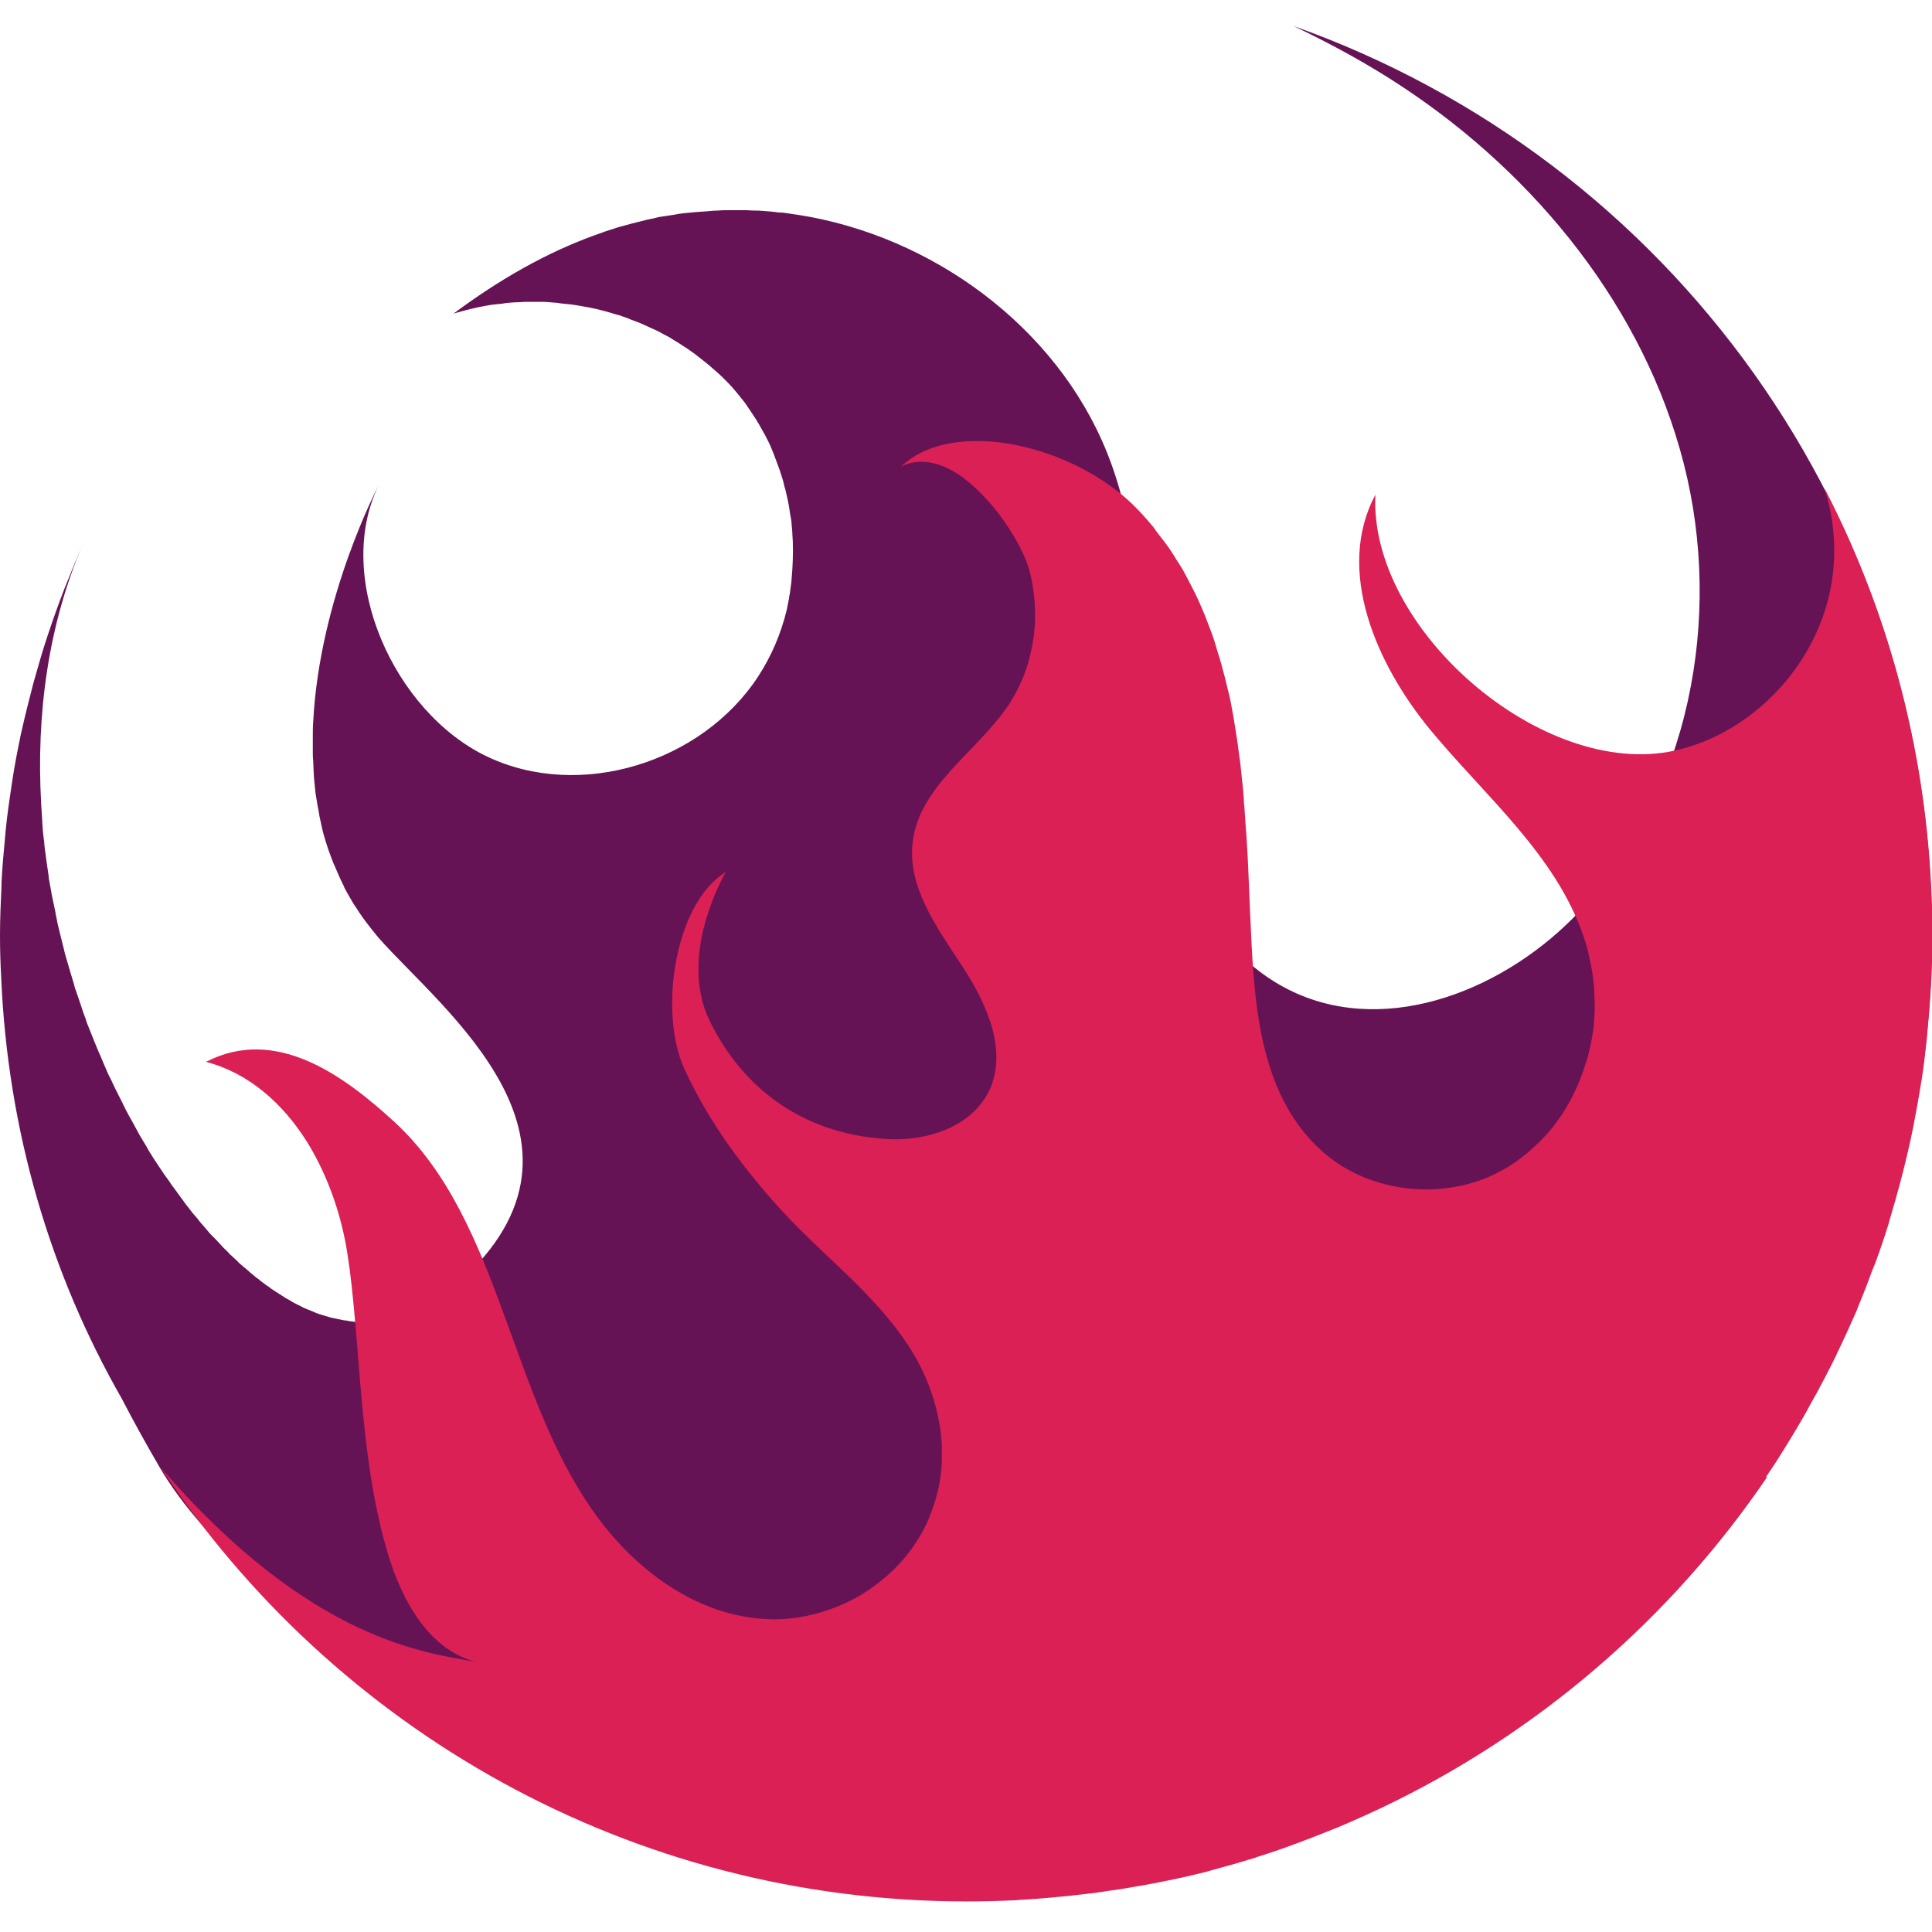
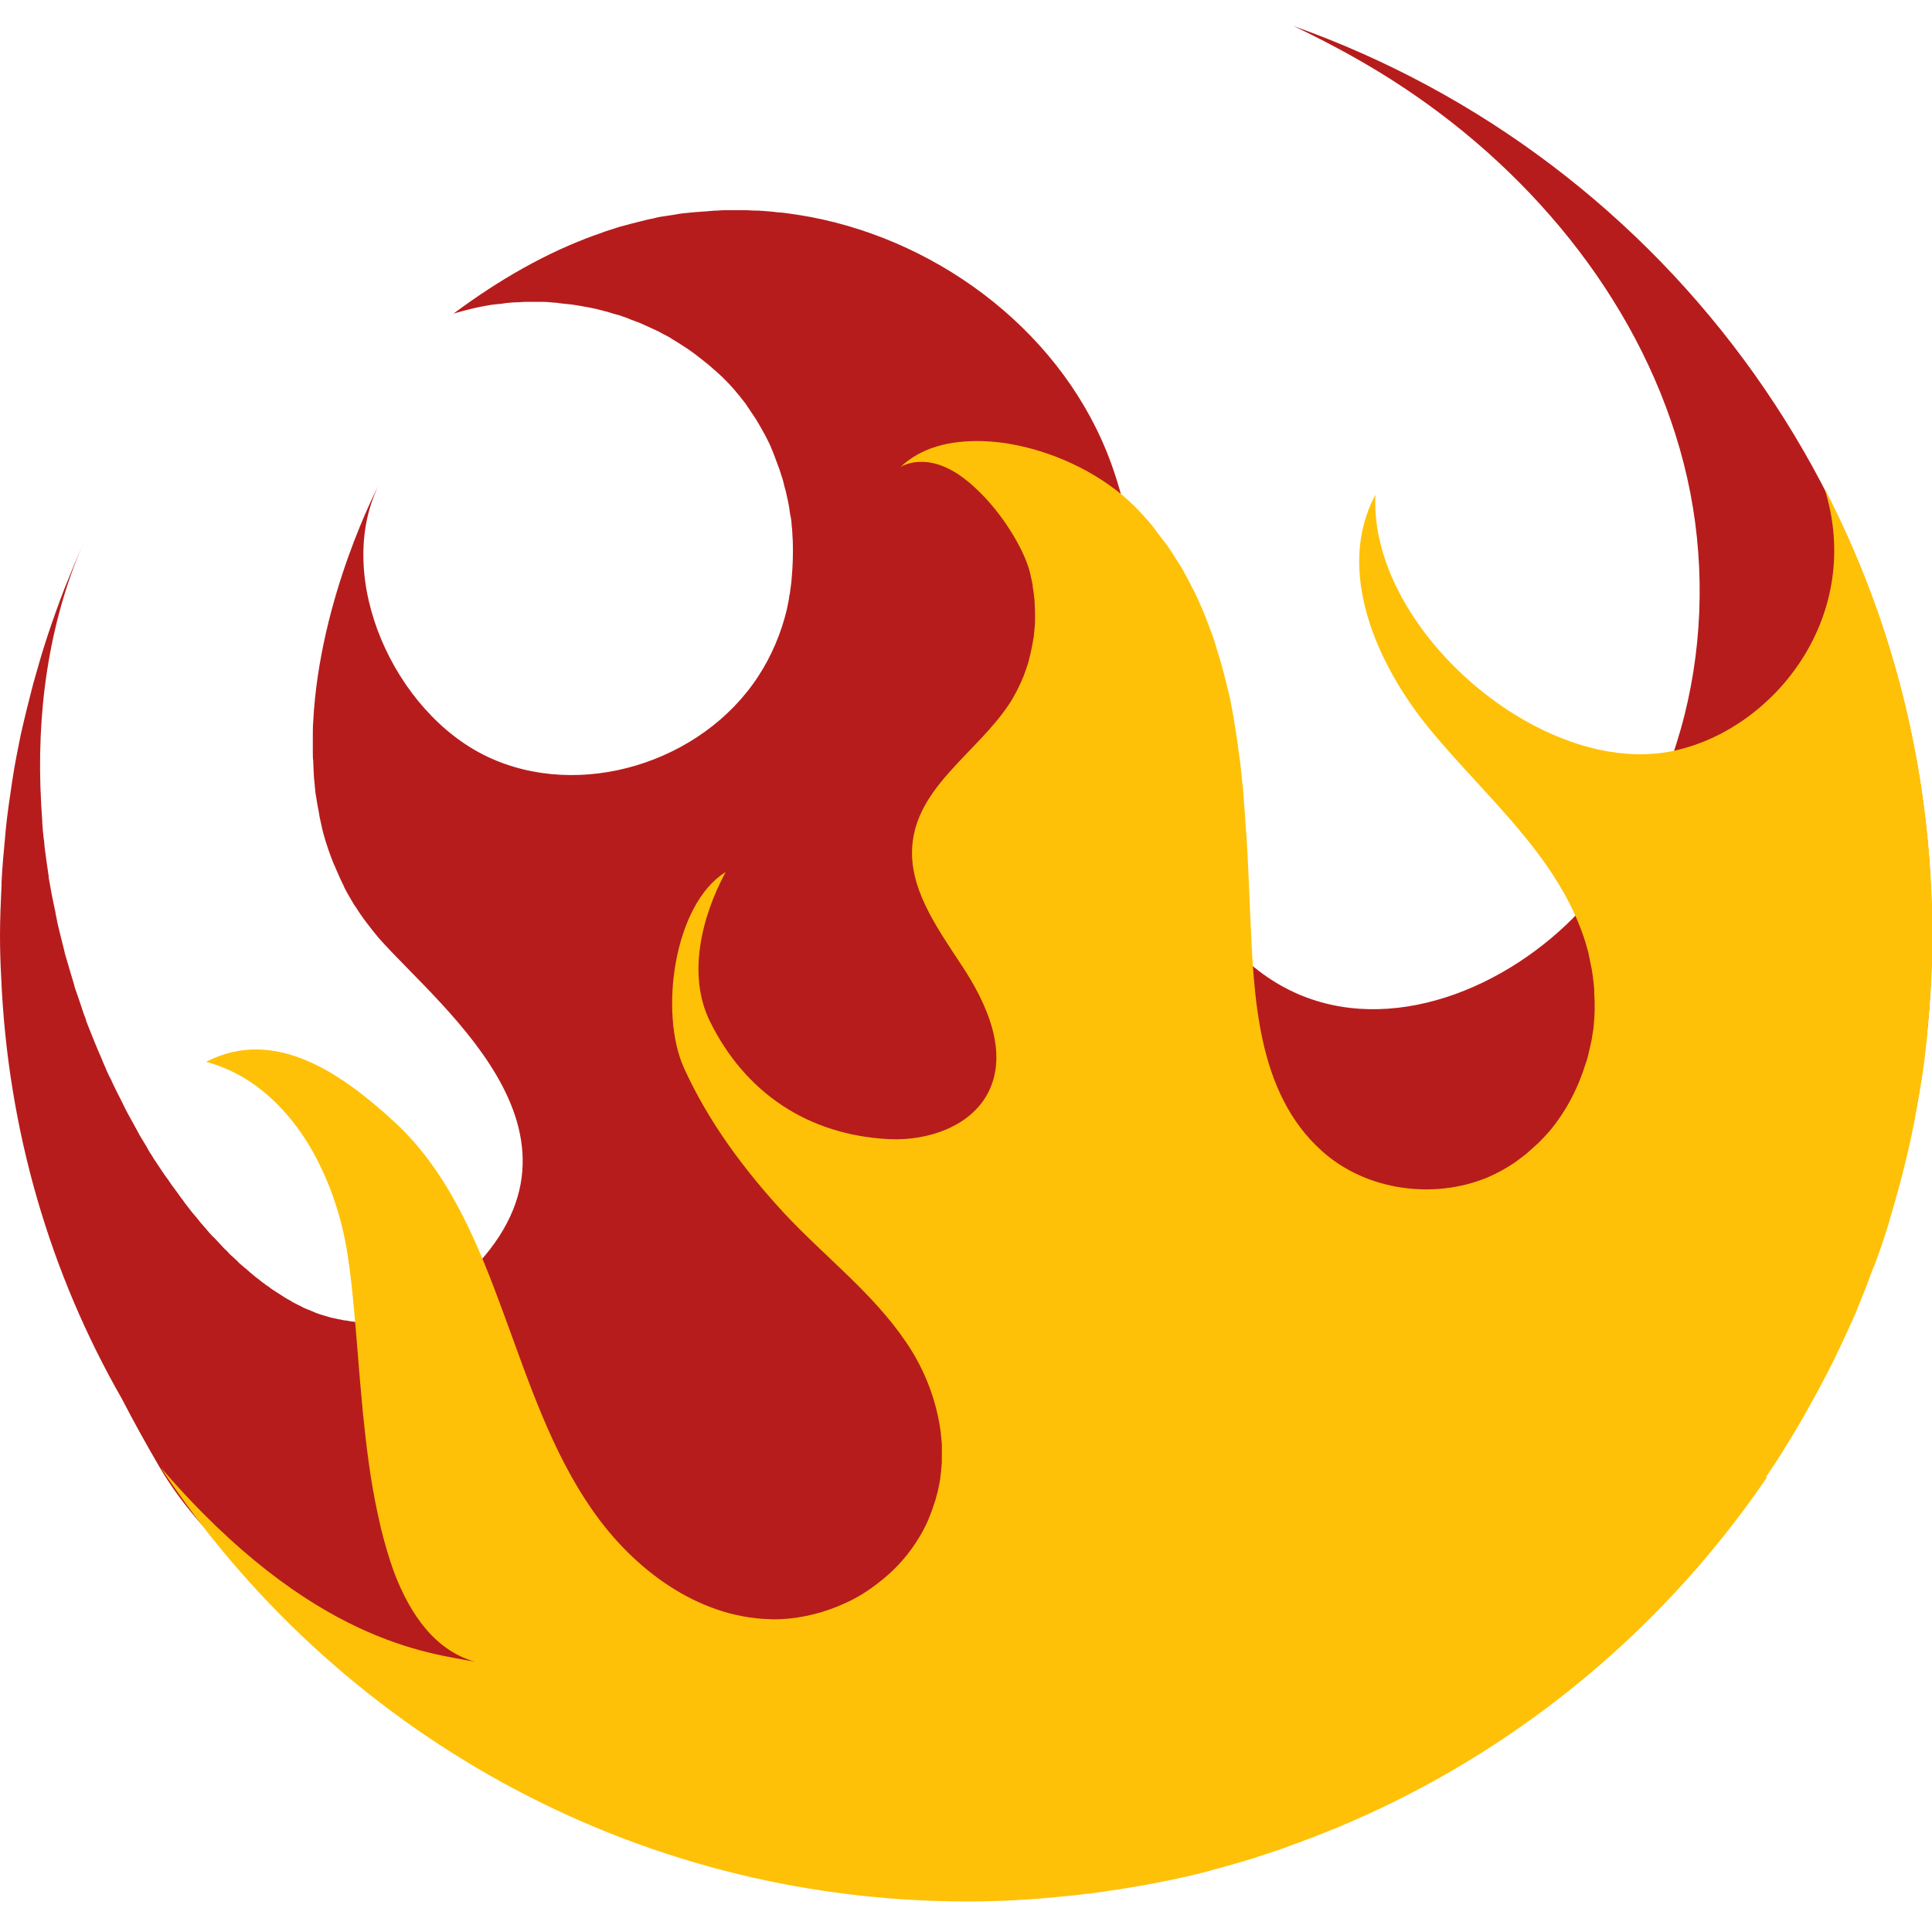
<svg xmlns="http://www.w3.org/2000/svg" version="1.1" id="Слой_1" x="0px" y="0px" viewBox="0 0 512 512" style="enable-background:new 0 0 512 512;" xml:space="preserve">
  <style type="text/css">
- 	.st0{fill:#651355;}
- 	.st1{fill:#DA2054;}
+ 	.st0{fill:#b71c1c;}
+ 	.st1{fill:#ffc107;}
</style>
-   <g>
-     <path class="st0" d="M342.8,6.9c10.1,4.8,20,10.2,29.3,16.4c35.2,23.4,63.6,58.5,74.1,99.5c10.5,41,1.5,87.6-27.4,118.5   c-19.2,20.6-50.4,33.5-76,21.6c-15.2-7.1-25-21.2-31-37.2l0,0c-1.6-4.3-2.9-8.7-4-13.1c0-0.1,0-0.1,0-0.2c-0.5-1.9-0.9-3.9-1.3-5.9   c-0.1-0.4-0.2-0.9-0.2-1.3c-0.4-2-0.7-4.1-1-6.1c-3.5-25.5-2-52-10.8-76.2c-12.2-33.8-44.4-58.7-79.7-65.4c-2.1-0.4-4.2-0.7-6.3-1   c-0.7-0.1-1.4-0.2-2.2-0.2c-1.3-0.2-2.7-0.3-4-0.4c-0.9-0.1-1.7-0.1-2.6-0.1c-1.2-0.1-2.3-0.1-3.5-0.1c-1,0-1.9,0-2.8,0   c-1,0-2.1,0-3.1,0.1c-1,0-2,0.1-3,0.2c-1,0.1-1.9,0.1-2.9,0.2c-1,0.1-2.1,0.2-3.1,0.3c-0.9,0.1-1.7,0.2-2.6,0.4   c-1.1,0.2-2.2,0.3-3.3,0.5c-0.8,0.1-1.6,0.3-2.3,0.5c-1.2,0.2-2.3,0.5-3.5,0.8c-0.7,0.2-1.3,0.3-2,0.5c-1.2,0.3-2.5,0.7-3.7,1   c-0.5,0.2-1,0.3-1.5,0.5c-1.4,0.4-2.8,0.9-4.1,1.4c-0.2,0.1-0.4,0.1-0.6,0.2c-13,4.7-25.4,11.8-37.5,20.8c3.1-0.9,6.2-1.7,9.3-2.2   c1.1-0.2,2.3-0.3,3.4-0.4c0.4-0.1,0.9-0.1,1.3-0.2c1.1-0.1,2.1-0.2,3.2-0.2c0.5,0,1.1-0.1,1.6-0.1c1,0,2,0,3.1,0c0.6,0,1.2,0,1.7,0   c1,0,2,0.1,3,0.2c0.6,0,1.2,0.1,1.8,0.2c1,0.1,1.9,0.2,2.9,0.3c0.6,0.1,1.2,0.2,1.9,0.3c0.9,0.2,1.9,0.3,2.8,0.5   c0.6,0.1,1.3,0.3,1.9,0.4c1.6,0.4,3.2,0.8,4.7,1.3c0.8,0.2,1.6,0.4,2.3,0.7c0.7,0.2,1.4,0.5,2.1,0.8c0.8,0.3,1.6,0.6,2.4,0.9   c0.7,0.3,1.3,0.6,2,0.9c0.8,0.4,1.6,0.7,2.4,1.1c0.7,0.3,1.3,0.7,1.9,1c0.8,0.4,1.6,0.8,2.3,1.3c0.6,0.4,1.2,0.7,1.8,1.1   c0.8,0.5,1.5,1,2.3,1.5c0.6,0.4,1.1,0.8,1.7,1.2c0.8,0.6,1.5,1.2,2.3,1.8c0.5,0.4,1,0.8,1.5,1.2c0.8,0.7,1.6,1.4,2.4,2.1   c0.4,0.4,0.8,0.7,1.2,1.1c1.1,1.1,2.3,2.3,3.3,3.5c1,1.2,2,2.4,2.9,3.6c0.3,0.4,0.5,0.8,0.8,1.2c0.6,0.9,1.2,1.8,1.8,2.7   c0.3,0.4,0.5,0.9,0.8,1.3c0.6,1.1,1.2,2.1,1.8,3.2c0.1,0.3,0.3,0.5,0.4,0.8c0.7,1.3,1.3,2.7,1.8,4c0.2,0.5,0.4,1.1,0.6,1.6   c0.3,0.9,0.7,1.8,1,2.7c0.2,0.6,0.4,1.3,0.6,1.9c0.3,0.8,0.5,1.7,0.7,2.6c0.2,0.6,0.4,1.3,0.5,1.9c0.3,1.3,0.6,2.6,0.8,4   c0.1,0.8,0.2,1.6,0.4,2.4c0.1,0.6,0.2,1.3,0.2,1.9c0.1,0.9,0.2,1.8,0.2,2.6c0,0.6,0.1,1.1,0.1,1.7c0.1,3.2,0,6.5-0.3,9.7   c0,0.4-0.1,0.8-0.1,1.2c-0.1,1-0.3,2-0.4,3c-0.1,0.4-0.2,0.8-0.2,1.2c-0.2,1-0.4,2-0.6,3l0,0c-1.5,6.2-4,12.2-7.6,17.7   c-14.9,22.8-47.2,32.9-71.8,21.2c-24.6-11.7-40.7-47.3-28.8-71.8c0,0-15.6,29.5-17.3,62.6l0,0c-0.1,1.2-0.1,2.5-0.1,3.7   c0,0.7,0,1.5,0,2.2c0,0.7,0,1.5,0,2.2c0,0.7,0,1.5,0.1,2.2c0,0.8,0.1,1.7,0.1,2.5c0,0.6,0.1,1.3,0.1,1.9c0.1,1.4,0.3,2.7,0.4,4.1   c0.1,0.6,0.2,1.2,0.3,1.8c0.1,0.9,0.3,1.8,0.5,2.8c0.1,0.6,0.2,1.2,0.3,1.8c0.2,1.1,0.5,2.1,0.7,3.2c0.1,0.4,0.2,0.8,0.3,1.2   c0.4,1.4,0.8,2.8,1.3,4.2c0.2,0.5,0.3,0.9,0.5,1.4c0.4,1,0.7,2,1.2,3c0.2,0.5,0.4,0.9,0.6,1.4c0.5,1.2,1.1,2.5,1.7,3.7   c0.1,0.2,0.2,0.3,0.2,0.5c0.7,1.4,1.5,2.7,2.3,4.1c0.2,0.4,0.5,0.8,0.8,1.2c0.6,1,1.3,2,2,3c0.3,0.4,0.6,0.8,0.9,1.2   c1,1.3,2,2.6,3.1,3.9c16.8,19.1,64.6,55,19.1,93.3c-0.8,0.7-1.7,1.4-2.5,2c-0.3,0.2-0.6,0.4-0.9,0.6c-0.6,0.4-1.1,0.8-1.7,1.1   c-0.3,0.2-0.7,0.4-1,0.6c-0.5,0.3-1.1,0.6-1.6,0.9c-0.4,0.2-0.7,0.3-1.1,0.5c-0.5,0.2-1,0.5-1.5,0.7c-0.4,0.2-0.8,0.3-1.2,0.4   c-0.5,0.2-1,0.4-1.5,0.5c-0.4,0.1-0.8,0.2-1.2,0.3c-0.5,0.1-1,0.3-1.5,0.4c-0.4,0.1-0.8,0.1-1.3,0.2c-0.5,0.1-1,0.2-1.5,0.2   c-0.4,0-0.9,0.1-1.3,0.1c-0.5,0-1,0.1-1.5,0.1c-0.4,0-0.9,0-1.3,0c-0.5,0-1,0-1.5,0c-0.4,0-0.9-0.1-1.3-0.1c-0.5-0.1-1-0.1-1.5-0.2   c-0.4-0.1-0.9-0.2-1.3-0.2c-0.5-0.1-1-0.2-1.5-0.3c-0.5-0.1-0.9-0.2-1.4-0.3c-0.5-0.1-1-0.2-1.5-0.4c-0.5-0.1-0.9-0.3-1.4-0.4   c-0.5-0.2-1-0.3-1.5-0.5c-0.5-0.2-0.9-0.4-1.4-0.6c-0.5-0.2-1-0.4-1.5-0.6c-0.5-0.2-0.9-0.4-1.4-0.7c-0.5-0.2-1-0.5-1.4-0.7   c-0.5-0.2-0.9-0.5-1.4-0.8c-0.5-0.3-1-0.5-1.4-0.8c-0.5-0.3-0.9-0.6-1.4-0.9c-0.5-0.3-0.9-0.6-1.4-0.9c-0.5-0.3-0.9-0.6-1.4-1   c-0.5-0.3-0.9-0.6-1.4-1c-0.5-0.3-0.9-0.7-1.4-1.1c-0.5-0.3-0.9-0.7-1.4-1.1c-0.5-0.4-1-0.8-1.4-1.2c-0.4-0.4-0.9-0.7-1.3-1.1   c-0.5-0.4-1-0.8-1.4-1.3c-0.4-0.4-0.9-0.8-1.3-1.2c-0.5-0.4-1-0.9-1.4-1.4c-0.4-0.4-0.9-0.8-1.3-1.3c-0.5-0.5-0.9-1-1.4-1.5   c-0.4-0.4-0.8-0.9-1.3-1.3c-0.5-0.5-0.9-1-1.4-1.6c-0.4-0.5-0.8-0.9-1.2-1.4c-0.5-0.5-0.9-1.1-1.4-1.7c-0.4-0.5-0.8-0.9-1.2-1.4   c-0.5-0.6-0.9-1.2-1.4-1.8c-0.4-0.5-0.8-1-1.1-1.5c-0.5-0.6-0.9-1.2-1.4-1.9c-0.4-0.5-0.7-1-1.1-1.5c-0.5-0.6-0.9-1.3-1.4-2   c-0.4-0.5-0.7-1-1.1-1.5c-0.5-0.7-0.9-1.4-1.4-2.1c-0.3-0.5-0.7-1-1-1.5c-0.5-0.7-0.9-1.5-1.4-2.2c-0.3-0.5-0.6-1-0.9-1.6   c-0.5-0.8-0.9-1.5-1.4-2.3c-0.3-0.5-0.6-1-0.9-1.6c-0.4-0.8-0.9-1.6-1.3-2.4c-0.3-0.5-0.6-1.1-0.9-1.6c-0.4-0.8-0.9-1.6-1.3-2.5   c-0.3-0.5-0.5-1.1-0.8-1.6c-0.4-0.9-0.9-1.7-1.3-2.6c-0.3-0.5-0.5-1.1-0.8-1.6c-0.4-0.9-0.8-1.8-1.3-2.7c-0.2-0.5-0.5-1-0.7-1.6   c-0.4-0.9-0.8-1.8-1.2-2.8c-0.2-0.5-0.4-1-0.7-1.6c-0.4-1-0.8-1.9-1.2-2.9c-0.2-0.5-0.4-1-0.6-1.5c-0.4-1-0.8-2-1.2-3   c-0.2-0.5-0.4-1-0.5-1.5c-0.4-1-0.8-2.1-1.1-3.1c-0.2-0.5-0.3-1-0.5-1.5c-0.4-1.1-0.7-2.1-1.1-3.2c-0.2-0.5-0.3-0.9-0.4-1.4   c-0.3-1.1-0.7-2.2-1-3.3c-0.1-0.5-0.3-0.9-0.4-1.4c-0.3-1.1-0.7-2.3-1-3.4c-0.1-0.4-0.2-0.8-0.3-1.3c-0.3-1.2-0.6-2.4-0.9-3.6   c-0.1-0.4-0.2-0.8-0.3-1.2c-0.3-1.2-0.6-2.5-0.8-3.7c-0.1-0.4-0.2-0.8-0.2-1.1c-0.3-1.3-0.5-2.5-0.8-3.8c-0.1-0.3-0.1-0.7-0.2-1   c-0.2-1.3-0.5-2.6-0.7-3.9c-0.1-0.3-0.1-0.6-0.1-0.9c-0.2-1.3-0.4-2.7-0.6-4.1c0-0.3-0.1-0.5-0.1-0.8c-0.2-1.4-0.4-2.8-0.5-4.2   c0-0.2,0-0.4-0.1-0.7c-0.2-1.5-0.3-2.9-0.4-4.4c0-0.1,0-0.3,0-0.4c-0.1-1.5-0.2-3.1-0.3-4.6c0-0.1,0-0.1,0-0.2   c-1.3-23.4,1.8-47.2,11.2-68.9l0,0c0,0,0,0,0,0c0,0,0,0,0,0l0,0c-1.7,3.9-3.3,7.8-4.9,11.8c-0.1,0.2-0.1,0.3-0.2,0.5   c-1.5,3.9-2.9,7.8-4.2,11.7c-0.1,0.3-0.2,0.6-0.3,0.9c-1.3,3.9-2.4,7.8-3.5,11.7c-0.1,0.4-0.2,0.8-0.3,1.1c-1,3.9-2,7.8-2.9,11.8   c-0.1,0.4-0.2,0.9-0.3,1.3c-0.8,3.9-1.6,7.9-2.2,11.9c-0.1,0.4-0.1,0.9-0.2,1.3c-0.6,4-1.2,8.1-1.6,12.2c0,0.4-0.1,0.8-0.1,1.2   c-0.4,4.2-0.8,8.4-1,12.6c0,0.3,0,0.5,0,0.8c-0.2,4.4-0.4,8.8-0.4,13.2c0,3.6,0.1,7.2,0.3,10.8c1.7,41,13.1,79,32,112   c3.2,6.2,6.6,12.3,10.1,18.3c5.8,9.9,15,20.3,26.6,30.5c45.2,46.7,108.8,75.7,179.7,77.6c2.5,0.1,4.9,0.2,7.3,0.2   c141.4,0,255.9-108,256-249.4C512.1,136.8,442.5,42.3,342.8,6.9z" />
-     <path class="st1" d="M468,391.4c0.4-0.5,0.7-1.1,1.1-1.6c1.7-2.5,3.3-5.1,4.9-7.7c0.7-1.1,1.3-2.2,2-3.3c1.3-2.2,2.6-4.4,3.8-6.7   c0.6-1.1,1.2-2.1,1.8-3.2c1.7-3.2,3.4-6.4,5-9.7c0.2-0.5,0.4-1,0.7-1.5c1.4-2.9,2.7-5.8,4-8.7c0.5-1.1,1-2.3,1.4-3.4   c1-2.4,2-4.9,2.9-7.4c0.4-1.1,0.8-2.2,1.3-3.3c1.3-3.5,2.5-7,3.6-10.6c0.1-0.3,0.2-0.7,0.3-1.1c1-3.3,1.9-6.6,2.8-9.9   c0.3-1.2,0.6-2.3,0.9-3.5c0.7-2.7,1.3-5.4,1.9-8.1c0.2-1.1,0.5-2.3,0.7-3.4c0.7-3.7,1.4-7.5,2-11.3c0-0.2,0-0.3,0.1-0.5   c0.6-3.7,1-7.3,1.4-11c0.1-1.2,0.2-2.3,0.3-3.5c0.3-2.9,0.5-5.7,0.7-8.6c0.1-1.2,0.1-2.3,0.2-3.5c0.2-3.9,0.3-7.9,0.3-11.9   c0-42.8-10.2-83.1-28.6-118.6c10.6,33.6-13,63.6-39.6,69.5c-34.9,7.8-81.2-32.1-79.4-67.8c-10.7,20,0.2,45,14.7,62.5   c14.5,17.5,33,32.9,40.4,54.4c0.5,1.4,0.9,2.9,1.3,4.3c0.1,0.5,0.2,1,0.3,1.5c0.2,1,0.4,1.9,0.6,2.9c0.1,0.6,0.2,1.3,0.3,1.9   c0.1,0.8,0.2,1.7,0.3,2.6c0.1,0.7,0.1,1.4,0.1,2.1c0,0.8,0.1,1.6,0.1,2.3c0,0.8,0,1.5,0,2.3c0,0.7-0.1,1.4-0.1,2.1   c-0.1,0.8-0.1,1.6-0.2,2.5c-0.1,0.6-0.2,1.2-0.3,1.8c-0.1,0.9-0.3,1.8-0.5,2.7c-0.1,0.4-0.2,0.9-0.3,1.3c-0.2,1-0.5,2.1-0.8,3.1   c0,0.1-0.1,0.2-0.1,0.2c-2,6.6-5.2,12.8-9.6,18.1c0,0,0,0,0,0c-0.9,1-1.8,2-2.8,3c0,0-0.1,0.1-0.1,0.1c-1,0.9-2,1.8-3,2.7   c0,0-0.1,0.1-0.1,0.1c-1.1,0.9-2.2,1.7-3.3,2.5c-2.2,1.5-4.6,2.8-7.1,3.9c-14.4,6-32.3,3.5-43.9-6.9c-17.5-15.6-18.1-41.4-19.1-63   c-0.1-2.4-0.2-4.8-0.3-7.2v0c-0.1-2.2-0.2-4.5-0.3-6.7c0-0.7-0.1-1.3-0.1-2c-0.1-1.7-0.2-3.3-0.3-5c-0.1-0.8-0.1-1.7-0.2-2.5   c-0.1-1.5-0.2-3-0.3-4.5c-0.1-0.9-0.2-1.9-0.2-2.8c-0.1-1.4-0.2-2.8-0.4-4.2c-0.1-1-0.2-2-0.3-3c-0.1-1.3-0.3-2.7-0.5-4   c-0.1-1-0.3-2-0.4-3.1c-0.2-1.3-0.4-2.6-0.6-3.9c-0.2-1-0.3-2.1-0.5-3.1c-0.2-1.3-0.5-2.5-0.7-3.8c-0.2-1-0.4-2.1-0.7-3.1   c-0.3-1.2-0.6-2.5-0.9-3.7c-0.3-1-0.5-2-0.8-3c-0.3-1.2-0.7-2.4-1.1-3.7c-0.3-1-0.6-2-0.9-3c-0.4-1.2-0.8-2.4-1.3-3.6   c-0.4-1-0.7-1.9-1.1-2.9c-0.5-1.2-1-2.4-1.5-3.5c-0.4-0.9-0.8-1.8-1.3-2.8c-0.6-1.2-1.2-2.3-1.8-3.5c-0.5-0.9-0.9-1.7-1.4-2.6   c-0.7-1.2-1.5-2.3-2.2-3.5c-0.5-0.8-1-1.6-1.5-2.3c-0.9-1.3-1.9-2.5-2.8-3.7c-0.5-0.6-0.9-1.3-1.4-1.9c-1.5-1.8-3.1-3.6-4.8-5.3   c-8-8-19.9-14-31.7-16.3c-2.9-0.6-5.8-0.9-8.7-1c-4.3-0.1-8.3,0.3-12,1.4c-3.7,1.1-6.9,2.9-9.6,5.4l0,0l0,0   c1.7-0.9,3.5-1.3,5.3-1.3c4.5-0.1,9,2.2,13,5.6c0.8,0.7,1.6,1.4,2.4,2.2c6.2,6,11.2,14.3,13,19.7c0.5,1.4,0.8,2.8,1.1,4.3   c0.1,0.5,0.2,0.9,0.2,1.4c0.2,1,0.3,2,0.4,3c0.1,0.5,0.1,1.1,0.1,1.6c0.1,1,0.1,1.9,0.1,2.9c0,0.5,0,1,0,1.5c0,1.2-0.2,2.4-0.3,3.6   c0,0.3,0,0.5-0.1,0.8c-0.2,1.4-0.5,2.8-0.8,4.2c-0.1,0.5-0.3,1.1-0.4,1.6c-0.2,0.9-0.5,1.8-0.8,2.6c-0.2,0.6-0.4,1.1-0.6,1.7   c-1.1,2.7-2.4,5.3-4,7.7c-8.3,12.4-23.5,21.3-25.4,36.1c-1.6,12,6.4,22.9,13,33c6.7,10.1,12.5,23.1,6.9,33.8   c-4.7,8.9-15.9,12.6-25.9,12.2c-21.9-1-38.5-12.5-47.7-31.1c-6.2-12.4-2.2-28,4.1-39.7c-13.7,8.5-17.7,37.3-11,52   c6.5,14.3,15.9,26.9,26.5,38.4c10.7,11.5,23.5,21.1,32.4,34.3c4,5.9,6.8,12.4,8.3,19.2c0.3,1.3,0.5,2.5,0.7,3.8   c0,0.2,0.1,0.5,0.1,0.7c0.1,1.1,0.2,2.2,0.3,3.2c0,0.3,0,0.5,0,0.8c0,1.2,0,2.3,0,3.5c0,0.2,0,0.3,0,0.5c-0.1,1.3-0.2,2.7-0.4,4   c0,0.1,0,0.1,0,0.2c-0.2,1.2-0.4,2.4-0.7,3.6c-0.1,0.4-0.2,0.7-0.3,1.1c-0.2,0.9-0.5,1.8-0.8,2.6c-0.1,0.4-0.3,0.8-0.4,1.2   c-0.3,0.9-0.7,1.7-1,2.6c-0.2,0.4-0.3,0.7-0.5,1.1c-0.6,1.2-1.2,2.4-1.9,3.5c-2.5,4.2-5.8,8-9.6,11.1c-2.3,1.9-4.7,3.6-7.3,5   c-0.9,0.5-1.7,0.9-2.6,1.3c-5.4,2.5-11.2,4-17.1,4.3c-1,0-2,0.1-3,0c-19.1-0.5-36.1-13.2-47-28.9c-10.9-15.6-16.9-34.1-23.5-52   c-6.7-18.3-14.4-37.5-29-50.9c-13.3-12.2-31.3-25.5-49.9-15.9c11.4,3,20.3,11,26.7,21.1c4.9,7.9,8.3,17,10.1,26   c1.9,9.4,2.8,23,4,37.4c0.3,2.9,0.5,5.8,0.8,8.8c0.9,8.8,2,17.7,3.8,26c0.3,1.4,0.6,2.8,0.9,4.1c1,4,2.1,7.9,3.4,11.5   c4.5,12,11.2,21.1,21.6,24.1c-12-2.4-43.1-4.8-83.3-51.5c45.8,69.3,124.4,115,213.7,115c4.1,0,8.2-0.1,12.2-0.3c0.5,0,1,0,1.5-0.1   c3.8-0.2,7.6-0.5,11.4-0.9c0.7-0.1,1.4-0.1,2.1-0.2c3.7-0.4,7.3-0.8,10.9-1.4c0.7-0.1,1.5-0.2,2.2-0.3c3.6-0.6,7.2-1.2,10.7-1.9   c0.7-0.1,1.3-0.3,2-0.4c3.5-0.7,7-1.5,10.5-2.4c0.5-0.1,1-0.3,1.4-0.4c3.3-0.9,6.6-1.8,9.8-2.8c0.7-0.2,1.5-0.4,2.2-0.7   c3.2-1,6.5-2.1,9.6-3.3c0.9-0.3,1.8-0.6,2.7-1c3.1-1.1,6.1-2.4,9.2-3.6c0.9-0.4,1.9-0.8,2.8-1.2c2.8-1.2,5.6-2.5,8.4-3.8   c0,0,0,0,0,0c41.5-19.7,76.9-50.2,102.5-87.9c0,0,0,0,0,0C468,391.5,468,391.5,468,391.4z" />
-   </g>
+   <path class="st0" d="M342.8,6.9c10.1,4.8,20,10.2,29.3,16.4c35.2,23.4,63.6,58.5,74.1,99.5s1.5,87.6-27.4,118.5  c-19.2,20.6-50.4,33.5-76,21.6c-15.2-7.1-25-21.2-31-37.2l0,0c-1.6-4.3-2.9-8.7-4-13.1c0-0.1,0-0.1,0-0.2c-0.5-1.9-0.9-3.9-1.3-5.9  c-0.1-0.4-0.2-0.9-0.2-1.3c-0.4-2-0.7-4.1-1-6.1c-3.5-25.5-2-52-10.8-76.2c-12.2-33.8-44.4-58.7-79.7-65.4c-2.1-0.4-4.2-0.7-6.3-1  c-0.7-0.1-1.4-0.2-2.2-0.2c-1.3-0.2-2.7-0.3-4-0.4c-0.9-0.1-1.7-0.1-2.6-0.1c-1.2-0.1-2.3-0.1-3.5-0.1c-1,0-1.9,0-2.8,0  c-1,0-2.1,0-3.1,0.1c-1,0-2,0.1-3,0.2c-1,0.1-1.9,0.1-2.9,0.2c-1,0.1-2.1,0.2-3.1,0.3c-0.9,0.1-1.7,0.2-2.6,0.4  c-1.1,0.2-2.2,0.3-3.3,0.5c-0.8,0.1-1.6,0.3-2.3,0.5c-1.2,0.2-2.3,0.5-3.5,0.8c-0.7,0.2-1.3,0.3-2,0.5c-1.2,0.3-2.5,0.7-3.7,1  c-0.5,0.2-1,0.3-1.5,0.5c-1.4,0.4-2.8,0.9-4.1,1.4c-0.2,0.1-0.4,0.1-0.6,0.2c-13,4.7-25.4,11.8-37.5,20.8c3.1-0.9,6.2-1.7,9.3-2.2  c1.1-0.2,2.3-0.3,3.4-0.4c0.4-0.1,0.9-0.1,1.3-0.2c1.1-0.1,2.1-0.2,3.2-0.2c0.5,0,1.1-0.1,1.6-0.1c1,0,2,0,3.1,0c0.6,0,1.2,0,1.7,0  c1,0,2,0.1,3,0.2c0.6,0,1.2,0.1,1.8,0.2c1,0.1,1.9,0.2,2.9,0.3c0.6,0.1,1.2,0.2,1.9,0.3c0.9,0.2,1.9,0.3,2.8,0.5  c0.6,0.1,1.3,0.3,1.9,0.4c1.6,0.4,3.2,0.8,4.7,1.3c0.8,0.2,1.6,0.4,2.3,0.7c0.7,0.2,1.4,0.5,2.1,0.8c0.8,0.3,1.6,0.6,2.4,0.9  c0.7,0.3,1.3,0.6,2,0.9c0.8,0.4,1.6,0.7,2.4,1.1c0.7,0.3,1.3,0.7,1.9,1c0.8,0.4,1.6,0.8,2.3,1.3c0.6,0.4,1.2,0.7,1.8,1.1  c0.8,0.5,1.5,1,2.3,1.5c0.6,0.4,1.1,0.8,1.7,1.2c0.8,0.6,1.5,1.2,2.3,1.8c0.5,0.4,1,0.8,1.5,1.2c0.8,0.7,1.6,1.4,2.4,2.1  c0.4,0.4,0.8,0.7,1.2,1.1c1.1,1.1,2.3,2.3,3.3,3.5s2,2.4,2.9,3.6c0.3,0.4,0.5,0.8,0.8,1.2c0.6,0.9,1.2,1.8,1.8,2.7  c0.3,0.4,0.5,0.9,0.8,1.3c0.6,1.1,1.2,2.1,1.8,3.2c0.1,0.3,0.3,0.5,0.4,0.8c0.7,1.3,1.3,2.7,1.8,4c0.2,0.5,0.4,1.1,0.6,1.6  c0.3,0.9,0.7,1.8,1,2.7c0.2,0.6,0.4,1.3,0.6,1.9c0.3,0.8,0.5,1.7,0.7,2.6c0.2,0.6,0.4,1.3,0.5,1.9c0.3,1.3,0.6,2.6,0.8,4  c0.1,0.8,0.2,1.6,0.4,2.4c0.1,0.6,0.2,1.3,0.2,1.9c0.1,0.9,0.2,1.8,0.2,2.6c0,0.6,0.1,1.1,0.1,1.7c0.1,3.2,0,6.5-0.3,9.7  c0,0.4-0.1,0.8-0.1,1.2c-0.1,1-0.3,2-0.4,3c-0.1,0.4-0.2,0.8-0.2,1.2c-0.2,1-0.4,2-0.6,3l0,0c-1.5,6.2-4,12.2-7.6,17.7  c-14.9,22.8-47.2,32.9-71.8,21.2c-24.6-11.7-40.7-47.3-28.8-71.8c0,0-15.6,29.5-17.3,62.6l0,0c-0.1,1.2-0.1,2.5-0.1,3.7  c0,0.7,0,1.5,0,2.2s0,1.5,0,2.2s0,1.5,0.1,2.2c0,0.8,0.1,1.7,0.1,2.5c0,0.6,0.1,1.3,0.1,1.9c0.1,1.4,0.3,2.7,0.4,4.1  c0.1,0.6,0.2,1.2,0.3,1.8c0.1,0.9,0.3,1.8,0.5,2.8c0.1,0.6,0.2,1.2,0.3,1.8c0.2,1.1,0.5,2.1,0.7,3.2c0.1,0.4,0.2,0.8,0.3,1.2  c0.4,1.4,0.8,2.8,1.3,4.2c0.2,0.5,0.3,0.9,0.5,1.4c0.4,1,0.7,2,1.2,3c0.2,0.5,0.4,0.9,0.6,1.4c0.5,1.2,1.1,2.5,1.7,3.7  c0.1,0.2,0.2,0.3,0.2,0.5c0.7,1.4,1.5,2.7,2.3,4.1c0.2,0.4,0.5,0.8,0.8,1.2c0.6,1,1.3,2,2,3c0.3,0.4,0.6,0.8,0.9,1.2  c1,1.3,2,2.6,3.1,3.9c16.8,19.1,64.6,55,19.1,93.3c-0.8,0.7-1.7,1.4-2.5,2c-0.3,0.2-0.6,0.4-0.9,0.6c-0.6,0.4-1.1,0.8-1.7,1.1  c-0.3,0.2-0.7,0.4-1,0.6c-0.5,0.3-1.1,0.6-1.6,0.9c-0.4,0.2-0.7,0.3-1.1,0.5c-0.5,0.2-1,0.5-1.5,0.7c-0.4,0.2-0.8,0.3-1.2,0.4  c-0.5,0.2-1,0.4-1.5,0.5c-0.4,0.1-0.8,0.2-1.2,0.3c-0.5,0.1-1,0.3-1.5,0.4c-0.4,0.1-0.8,0.1-1.3,0.2s-1,0.2-1.5,0.2  c-0.4,0-0.9,0.1-1.3,0.1c-0.5,0-1,0.1-1.5,0.1c-0.4,0-0.9,0-1.3,0c-0.5,0-1,0-1.5,0c-0.4,0-0.9-0.1-1.3-0.1c-0.5-0.1-1-0.1-1.5-0.2  c-0.4-0.1-0.9-0.2-1.3-0.2c-0.5-0.1-1-0.2-1.5-0.3c-0.5-0.1-0.9-0.2-1.4-0.3c-0.5-0.1-1-0.2-1.5-0.4c-0.5-0.1-0.9-0.3-1.4-0.4  c-0.5-0.2-1-0.3-1.5-0.5s-0.9-0.4-1.4-0.6s-1-0.4-1.5-0.6s-0.9-0.4-1.4-0.7c-0.5-0.2-1-0.5-1.4-0.7c-0.5-0.2-0.9-0.5-1.4-0.8  s-1-0.5-1.4-0.8c-0.5-0.3-0.9-0.6-1.4-0.9s-0.9-0.6-1.4-0.9s-0.9-0.6-1.4-1c-0.5-0.3-0.9-0.6-1.4-1c-0.5-0.3-0.9-0.7-1.4-1.1  c-0.5-0.3-0.9-0.7-1.4-1.1s-1-0.8-1.4-1.2c-0.4-0.4-0.9-0.7-1.3-1.1c-0.5-0.4-1-0.8-1.4-1.3c-0.4-0.4-0.9-0.8-1.3-1.2  c-0.5-0.4-1-0.9-1.4-1.4c-0.4-0.4-0.9-0.8-1.3-1.3c-0.5-0.5-0.9-1-1.4-1.5c-0.4-0.4-0.8-0.9-1.3-1.3c-0.5-0.5-0.9-1-1.4-1.6  c-0.4-0.5-0.8-0.9-1.2-1.4c-0.5-0.5-0.9-1.1-1.4-1.7c-0.4-0.5-0.8-0.9-1.2-1.4c-0.5-0.6-0.9-1.2-1.4-1.8c-0.4-0.5-0.8-1-1.1-1.5  c-0.5-0.6-0.9-1.2-1.4-1.9c-0.4-0.5-0.7-1-1.1-1.5c-0.5-0.6-0.9-1.3-1.4-2c-0.4-0.5-0.7-1-1.1-1.5c-0.5-0.7-0.9-1.4-1.4-2.1  c-0.3-0.5-0.7-1-1-1.5c-0.5-0.7-0.9-1.5-1.4-2.2c-0.3-0.5-0.6-1-0.9-1.6c-0.5-0.8-0.9-1.5-1.4-2.3c-0.3-0.5-0.6-1-0.9-1.6  c-0.4-0.8-0.9-1.6-1.3-2.4c-0.3-0.5-0.6-1.1-0.9-1.6c-0.4-0.8-0.9-1.6-1.3-2.5c-0.3-0.5-0.5-1.1-0.8-1.6c-0.4-0.9-0.9-1.7-1.3-2.6  c-0.3-0.5-0.5-1.1-0.8-1.6c-0.4-0.9-0.8-1.8-1.3-2.7c-0.2-0.5-0.5-1-0.7-1.6c-0.4-0.9-0.8-1.8-1.2-2.8c-0.2-0.5-0.4-1-0.7-1.6  c-0.4-1-0.8-1.9-1.2-2.9c-0.2-0.5-0.4-1-0.6-1.5c-0.4-1-0.8-2-1.2-3c-0.2-0.5-0.4-1-0.5-1.5c-0.4-1-0.8-2.1-1.1-3.1  c-0.2-0.5-0.3-1-0.5-1.5c-0.4-1.1-0.7-2.1-1.1-3.2c-0.2-0.5-0.3-0.9-0.4-1.4c-0.3-1.1-0.7-2.2-1-3.3c-0.1-0.5-0.3-0.9-0.4-1.4  c-0.3-1.1-0.7-2.3-1-3.4c-0.1-0.4-0.2-0.8-0.3-1.3c-0.3-1.2-0.6-2.4-0.9-3.6c-0.1-0.4-0.2-0.8-0.3-1.2c-0.3-1.2-0.6-2.5-0.8-3.7  c-0.1-0.4-0.2-0.8-0.2-1.1c-0.3-1.3-0.5-2.5-0.8-3.8c-0.1-0.3-0.1-0.7-0.2-1c-0.2-1.3-0.5-2.6-0.7-3.9c-0.1-0.3-0.1-0.6-0.1-0.9  c-0.2-1.3-0.4-2.7-0.6-4.1c0-0.3-0.1-0.5-0.1-0.8c-0.2-1.4-0.4-2.8-0.5-4.2c0-0.2,0-0.4-0.1-0.7c-0.2-1.5-0.3-2.9-0.4-4.4  c0-0.1,0-0.3,0-0.4c-0.1-1.5-0.2-3.1-0.3-4.6c0-0.1,0-0.1,0-0.2c-1.3-23.4,1.8-47.2,11.2-68.9l0,0l0,0l0,0l0,0  c-1.7,3.9-3.3,7.8-4.9,11.8c-0.1,0.2-0.1,0.3-0.2,0.5c-1.5,3.9-2.9,7.8-4.2,11.7c-0.1,0.3-0.2,0.6-0.3,0.9  c-1.3,3.9-2.4,7.8-3.5,11.7c-0.1,0.4-0.2,0.8-0.3,1.1c-1,3.9-2,7.8-2.9,11.8c-0.1,0.4-0.2,0.9-0.3,1.3c-0.8,3.9-1.6,7.9-2.2,11.9  c-0.1,0.4-0.1,0.9-0.2,1.3c-0.6,4-1.2,8.1-1.6,12.2c0,0.4-0.1,0.8-0.1,1.2c-0.4,4.2-0.8,8.4-1,12.6c0,0.3,0,0.5,0,0.8  c-0.2,4.4-0.4,8.8-0.4,13.2c0,3.6,0.1,7.2,0.3,10.8c1.7,41,13.1,79,32,112c3.2,6.2,6.6,12.3,10.1,18.3c5.8,9.9,15,20.3,26.6,30.5  c45.2,46.7,108.8,75.7,179.7,77.6c2.5,0.1,4.9,0.2,7.3,0.2c141.4,0,255.9-108,256-249.4C512.1,136.8,442.5,42.3,342.8,6.9z" />
+   <path class="st1" d="M468,391.4c0.4-0.5,0.7-1.1,1.1-1.6c1.7-2.5,3.3-5.1,4.9-7.7c0.7-1.1,1.3-2.2,2-3.3c1.3-2.2,2.6-4.4,3.8-6.7  c0.6-1.1,1.2-2.1,1.8-3.2c1.7-3.2,3.4-6.4,5-9.7c0.2-0.5,0.4-1,0.7-1.5c1.4-2.9,2.7-5.8,4-8.7c0.5-1.1,1-2.3,1.4-3.4  c1-2.4,2-4.9,2.9-7.4c0.4-1.1,0.8-2.2,1.3-3.3c1.3-3.5,2.5-7,3.6-10.6c0.1-0.3,0.2-0.7,0.3-1.1c1-3.3,1.9-6.6,2.8-9.9  c0.3-1.2,0.6-2.3,0.9-3.5c0.7-2.7,1.3-5.4,1.9-8.1c0.2-1.1,0.5-2.3,0.7-3.4c0.7-3.7,1.4-7.5,2-11.3c0-0.2,0-0.3,0.1-0.5  c0.6-3.7,1-7.3,1.4-11c0.1-1.2,0.2-2.3,0.3-3.5c0.3-2.9,0.5-5.7,0.7-8.6c0.1-1.2,0.1-2.3,0.2-3.5c0.2-3.9,0.3-7.9,0.3-11.9  c0-42.8-10.2-83.1-28.6-118.6c10.6,33.6-13,63.6-39.6,69.5c-34.9,7.8-81.2-32.1-79.4-67.8c-10.7,20,0.2,45,14.7,62.5  s33,32.9,40.4,54.4c0.5,1.4,0.9,2.9,1.3,4.3c0.1,0.5,0.2,1,0.3,1.5c0.2,1,0.4,1.9,0.6,2.9c0.1,0.6,0.2,1.3,0.3,1.9  c0.1,0.8,0.2,1.7,0.3,2.6c0.1,0.7,0.1,1.4,0.1,2.1c0,0.8,0.1,1.6,0.1,2.3c0,0.8,0,1.5,0,2.3c0,0.7-0.1,1.4-0.1,2.1  c-0.1,0.8-0.1,1.6-0.2,2.5c-0.1,0.6-0.2,1.2-0.3,1.8c-0.1,0.9-0.3,1.8-0.5,2.7c-0.1,0.4-0.2,0.9-0.3,1.3c-0.2,1-0.5,2.1-0.8,3.1  c0,0.1-0.1,0.2-0.1,0.2c-2,6.6-5.2,12.8-9.6,18.1l0,0c-0.9,1-1.8,2-2.8,3l-0.1,0.1c-1,0.9-2,1.8-3,2.7l-0.1,0.1  c-1.1,0.9-2.2,1.7-3.3,2.5c-2.2,1.5-4.6,2.8-7.1,3.9c-14.4,6-32.3,3.5-43.9-6.9c-17.5-15.6-18.1-41.4-19.1-63  c-0.1-2.4-0.2-4.8-0.3-7.2l0,0c-0.1-2.2-0.2-4.5-0.3-6.7c0-0.7-0.1-1.3-0.1-2c-0.1-1.7-0.2-3.3-0.3-5c-0.1-0.8-0.1-1.7-0.2-2.5  c-0.1-1.5-0.2-3-0.3-4.5c-0.1-0.9-0.2-1.9-0.2-2.8c-0.1-1.4-0.2-2.8-0.4-4.2c-0.1-1-0.2-2-0.3-3c-0.1-1.3-0.3-2.7-0.5-4  c-0.1-1-0.3-2-0.4-3.1c-0.2-1.3-0.4-2.6-0.6-3.9c-0.2-1-0.3-2.1-0.5-3.1c-0.2-1.3-0.5-2.5-0.7-3.8c-0.2-1-0.4-2.1-0.7-3.1  c-0.3-1.2-0.6-2.5-0.9-3.7c-0.3-1-0.5-2-0.8-3c-0.3-1.2-0.7-2.4-1.1-3.7c-0.3-1-0.6-2-0.9-3c-0.4-1.2-0.8-2.4-1.3-3.6  c-0.4-1-0.7-1.9-1.1-2.9c-0.5-1.2-1-2.4-1.5-3.5c-0.4-0.9-0.8-1.8-1.3-2.8c-0.6-1.2-1.2-2.3-1.8-3.5c-0.5-0.9-0.9-1.7-1.4-2.6  c-0.7-1.2-1.5-2.3-2.2-3.5c-0.5-0.8-1-1.6-1.5-2.3c-0.9-1.3-1.9-2.5-2.8-3.7c-0.5-0.6-0.9-1.3-1.4-1.9c-1.5-1.8-3.1-3.6-4.8-5.3  c-8-8-19.9-14-31.7-16.3c-2.9-0.6-5.8-0.9-8.7-1c-4.3-0.1-8.3,0.3-12,1.4s-6.9,2.9-9.6,5.4l0,0l0,0c1.7-0.9,3.5-1.3,5.3-1.3  c4.5-0.1,9,2.2,13,5.6c0.8,0.7,1.6,1.4,2.4,2.2c6.2,6,11.2,14.3,13,19.7c0.5,1.4,0.8,2.8,1.1,4.3c0.1,0.5,0.2,0.9,0.2,1.4  c0.2,1,0.3,2,0.4,3c0.1,0.5,0.1,1.1,0.1,1.6c0.1,1,0.1,1.9,0.1,2.9c0,0.5,0,1,0,1.5c0,1.2-0.2,2.4-0.3,3.6c0,0.3,0,0.5-0.1,0.8  c-0.2,1.4-0.5,2.8-0.8,4.2c-0.1,0.5-0.3,1.1-0.4,1.6c-0.2,0.9-0.5,1.8-0.8,2.6c-0.2,0.6-0.4,1.1-0.6,1.7c-1.1,2.7-2.4,5.3-4,7.7  c-8.3,12.4-23.5,21.3-25.4,36.1c-1.6,12,6.4,22.9,13,33c6.7,10.1,12.5,23.1,6.9,33.8c-4.7,8.9-15.9,12.6-25.9,12.2  c-21.9-1-38.5-12.5-47.7-31.1c-6.2-12.4-2.2-28,4.1-39.7c-13.7,8.5-17.7,37.3-11,52c6.5,14.3,15.9,26.9,26.5,38.4  c10.7,11.5,23.5,21.1,32.4,34.3c4,5.9,6.8,12.4,8.3,19.2c0.3,1.3,0.5,2.5,0.7,3.8c0,0.2,0.1,0.5,0.1,0.7c0.1,1.1,0.2,2.2,0.3,3.2  c0,0.3,0,0.5,0,0.8c0,1.2,0,2.3,0,3.5c0,0.2,0,0.3,0,0.5c-0.1,1.3-0.2,2.7-0.4,4c0,0.1,0,0.1,0,0.2c-0.2,1.2-0.4,2.4-0.7,3.6  c-0.1,0.4-0.2,0.7-0.3,1.1c-0.2,0.9-0.5,1.8-0.8,2.6c-0.1,0.4-0.3,0.8-0.4,1.2c-0.3,0.9-0.7,1.7-1,2.6c-0.2,0.4-0.3,0.7-0.5,1.1  c-0.6,1.2-1.2,2.4-1.9,3.5c-2.5,4.2-5.8,8-9.6,11.1c-2.3,1.9-4.7,3.6-7.3,5c-0.9,0.5-1.7,0.9-2.6,1.3c-5.4,2.5-11.2,4-17.1,4.3  c-1,0-2,0.1-3,0c-19.1-0.5-36.1-13.2-47-28.9c-10.9-15.6-16.9-34.1-23.5-52c-6.7-18.3-14.4-37.5-29-50.9  c-13.3-12.2-31.3-25.5-49.9-15.9c11.4,3,20.3,11,26.7,21.1c4.9,7.9,8.3,17,10.1,26c1.9,9.4,2.8,23,4,37.4c0.3,2.9,0.5,5.8,0.8,8.8  c0.9,8.8,2,17.7,3.8,26c0.3,1.4,0.6,2.8,0.9,4.1c1,4,2.1,7.9,3.4,11.5c4.5,12,11.2,21.1,21.6,24.1c-12-2.4-43.1-4.8-83.3-51.5  c45.8,69.3,124.4,115,213.7,115c4.1,0,8.2-0.1,12.2-0.3c0.5,0,1,0,1.5-0.1c3.8-0.2,7.6-0.5,11.4-0.9c0.7-0.1,1.4-0.1,2.1-0.2  c3.7-0.4,7.3-0.8,10.9-1.4c0.7-0.1,1.5-0.2,2.2-0.3c3.6-0.6,7.2-1.2,10.7-1.9c0.7-0.1,1.3-0.3,2-0.4c3.5-0.7,7-1.5,10.5-2.4  c0.5-0.1,1-0.3,1.4-0.4c3.3-0.9,6.6-1.8,9.8-2.8c0.7-0.2,1.5-0.4,2.2-0.7c3.2-1,6.5-2.1,9.6-3.3c0.9-0.3,1.8-0.6,2.7-1  c3.1-1.1,6.1-2.4,9.2-3.6c0.9-0.4,1.9-0.8,2.8-1.2c2.8-1.2,5.6-2.5,8.4-3.8l0,0c41.5-19.7,76.9-50.2,102.5-87.9l0,0  C468,391.5,468,391.5,468,391.4z" />
</svg>
